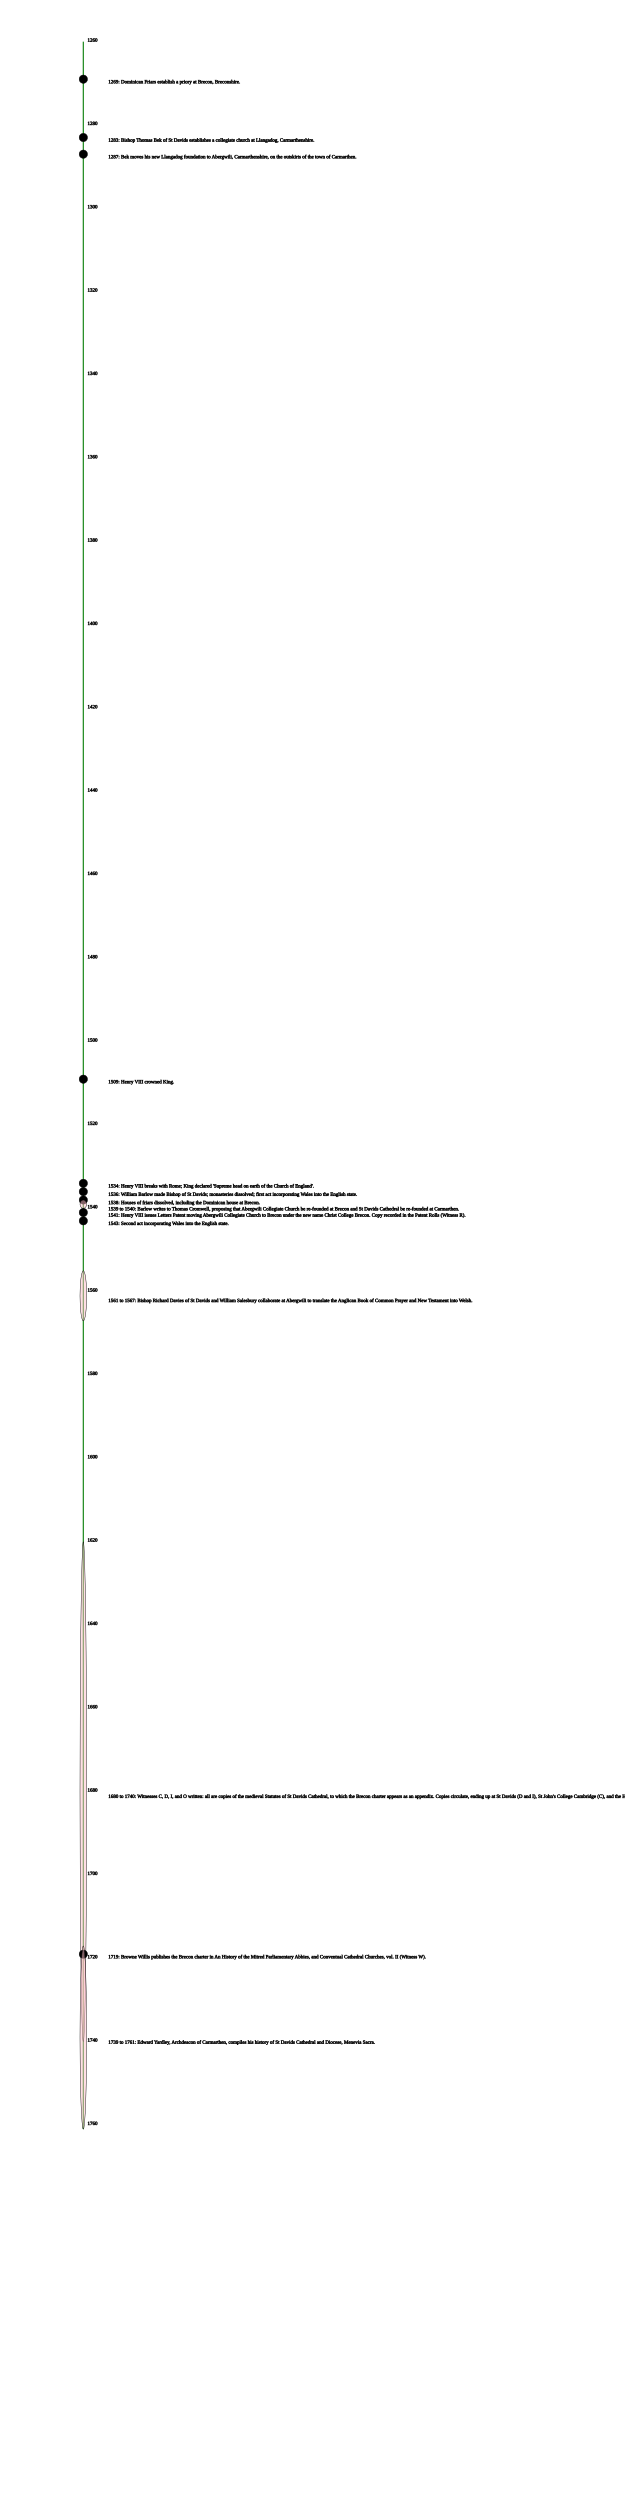
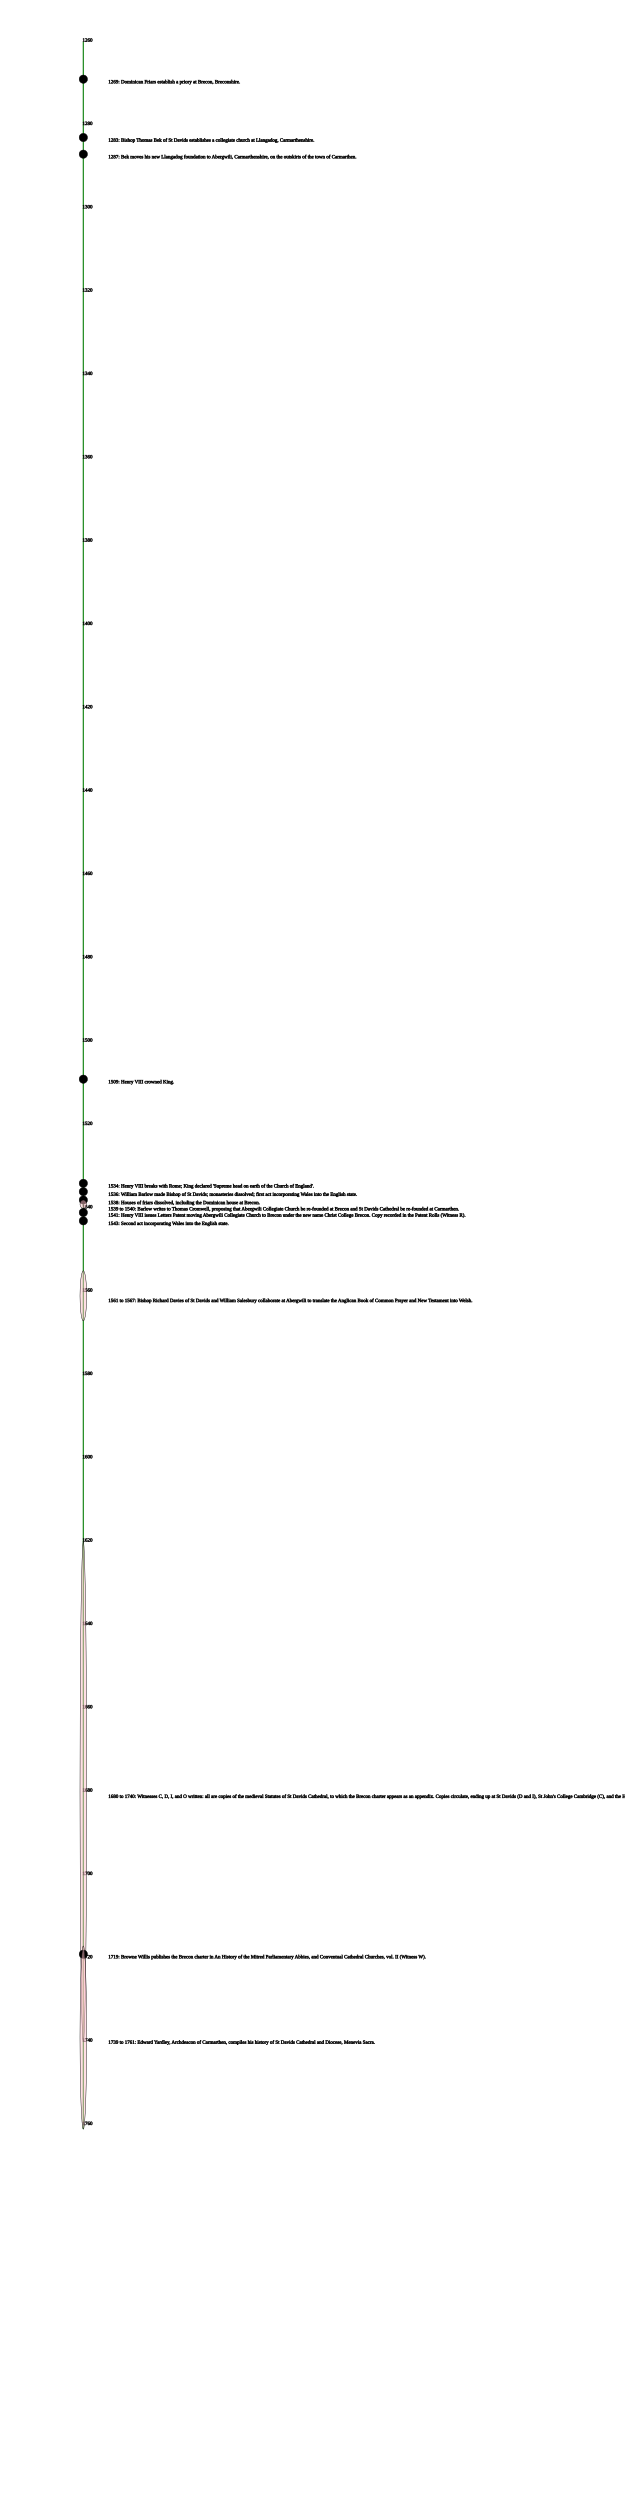
<svg xmlns="http://www.w3.org/2000/svg" width="1500" height="6000">
  <g transform="translate(200, 100)">
    <line x1="0" y1="0" x2="0" y2="5010" stroke="ForestGreen" stroke-width="3" />
-     <text x="10" y="0" text-align="center" stroke="black">1260</text>
-     <text x="10" y="200" text-align="center" stroke="black">1280</text>
-     <text x="10" y="400" text-align="center" stroke="black">1300</text>
-     <text x="10" y="600" text-align="center" stroke="black">1320</text>
-     <text x="10" y="800" text-align="center" stroke="black">1340</text>
-     <text x="10" y="1000" text-align="center" stroke="black">1360</text>
-     <text x="10" y="1200" text-align="center" stroke="black">1380</text>
-     <text x="10" y="1400" text-align="center" stroke="black">1400</text>
-     <text x="10" y="1600" text-align="center" stroke="black">1420</text>
-     <text x="10" y="1800" text-align="center" stroke="black">1440</text>
-     <text x="10" y="2000" text-align="center" stroke="black">1460</text>
-     <text x="10" y="2200" text-align="center" stroke="black">1480</text>
-     <text x="10" y="2400" text-align="center" stroke="black">1500</text>
-     <text x="10" y="2600" text-align="center" stroke="black">1520</text>
-     <text x="10" y="2800" text-align="center" stroke="black">1540</text>
-     <text x="10" y="3000" text-align="center" stroke="black">1560</text>
-     <text x="10" y="3200" text-align="center" stroke="black">1580</text>
-     <text x="10" y="3400" text-align="center" stroke="black">1600</text>
-     <text x="10" y="3600" text-align="center" stroke="black">1620</text>
-     <text x="10" y="3800" text-align="center" stroke="black">1640</text>
-     <text x="10" y="4000" text-align="center" stroke="black">1660</text>
-     <text x="10" y="4200" text-align="center" stroke="black">1680</text>
-     <text x="10" y="4400" text-align="center" stroke="black">1700</text>
-     <text x="10" y="4600" text-align="center" stroke="black">1720</text>
-     <text x="10" y="4800" text-align="center" stroke="black">1740</text>
-     <text x="10" y="5000" text-align="center" stroke="black">1760</text>
+     <text x="10" y="0" text-anchor="middle" stroke="black">1260</text>
+     <text x="10" y="200" text-anchor="middle" stroke="black">1280</text>
+     <text x="10" y="400" text-anchor="middle" stroke="black">1300</text>
+     <text x="10" y="600" text-anchor="middle" stroke="black">1320</text>
+     <text x="10" y="800" text-anchor="middle" stroke="black">1340</text>
+     <text x="10" y="1000" text-anchor="middle" stroke="black">1360</text>
+     <text x="10" y="1200" text-anchor="middle" stroke="black">1380</text>
+     <text x="10" y="1400" text-anchor="middle" stroke="black">1400</text>
+     <text x="10" y="1600" text-anchor="middle" stroke="black">1420</text>
+     <text x="10" y="1800" text-anchor="middle" stroke="black">1440</text>
+     <text x="10" y="2000" text-anchor="middle" stroke="black">1460</text>
+     <text x="10" y="2200" text-anchor="middle" stroke="black">1480</text>
+     <text x="10" y="2400" text-anchor="middle" stroke="black">1500</text>
+     <text x="10" y="2600" text-anchor="middle" stroke="black">1520</text>
+     <text x="10" y="2800" text-anchor="middle" stroke="black">1540</text>
+     <text x="10" y="3000" text-anchor="middle" stroke="black">1560</text>
+     <text x="10" y="3200" text-anchor="middle" stroke="black">1580</text>
+     <text x="10" y="3400" text-anchor="middle" stroke="black">1600</text>
+     <text x="10" y="3600" text-anchor="middle" stroke="black">1620</text>
+     <text x="10" y="3800" text-anchor="middle" stroke="black">1640</text>
+     <text x="10" y="4000" text-anchor="middle" stroke="black">1660</text>
+     <text x="10" y="4200" text-anchor="middle" stroke="black">1680</text>
+     <text x="10" y="4400" text-anchor="middle" stroke="black">1700</text>
+     <text x="10" y="4600" text-anchor="middle" stroke="black">1720</text>
+     <text x="10" y="4800" text-anchor="middle" stroke="black">1740</text>
+     <text x="10" y="5000" text-anchor="middle" stroke="black">1760</text>
    <circle r="10" cx="0" cy="90" stroke="black" id="t1269" />
    <text x="60" y="100" stroke="black" class="c-t1269">1269: Dominican Friars establish a priory at Brecon, Breconshire. </text>
    <circle r="10" cx="0" cy="230" stroke="black" id="t1283" />
    <text x="60" y="240" stroke="black" class="c-t1283">1283: Bishop Thomas Bek of St Davids establishes a collegiate church at Llangadog, Carmarthenshire.</text>
    <circle r="10" cx="0" cy="270" stroke="black" id="t1287" />
    <text x="60" y="280" stroke="black" class="c-t1287">1287: Bek moves his new Llangadog foundation to Abergwili, Carmarthenshire, on the outskirts of the town of Carmarthen.</text>
    <circle r="10" cx="0" cy="2490" stroke="black" id="t1509" />
    <text x="60" y="2500" stroke="black" class="c-t1509">1509: Henry VIII crowned King.</text>
    <circle r="10" cx="0" cy="2740" stroke="black" id="t1534" />
    <text x="60" y="2750" stroke="black" class="c-t1534">1534: Henry VIII breaks with Rome; King declared 'Supreme head on earth of the Church of England'.</text>
    <circle r="10" cx="0" cy="2760" stroke="black" id="t1536" />
    <text x="60" y="2770" stroke="black" class="c-t1536">1536: William Barlow made Bishop of St Davids; monasteries dissolved; first act incorporating Wales into the English state.</text>
    <circle r="10" cx="0" cy="2780" stroke="black" id="t1538" />
    <text x="60" y="2790" stroke="black" class="c-t1538">1538: Houses of friars dissolved, including the Dominican house at Brecon.</text>
    <ellipse rx="8" ry="10" cx="0" cy="2790" stroke="black" fill="pink" fill-opacity="0.5" id="t1539" />
    <text x="60" y="2805" stroke="black" class="c-t1539">1539 to 1540: Barlow writes to Thomas Cromwell, proposing that Abergwili Collegiate Church be re-founded at Brecon and St Davids Cathedral be re-founded at Carmarthen.</text>
    <circle r="10" cx="0" cy="2810" stroke="black" id="t1541" />
    <text x="60" y="2820" stroke="black" class="c-t1541">1541: Henry VIII issues Letters Patent moving Abergwili Collegiate Church to Brecon under the new name Christ College Brecon. Copy recorded in the Patent Rolls (Witness R).</text>
    <circle r="10" cx="0" cy="2830" stroke="black" id="t1543" />
    <text x="60" y="2840" stroke="black" class="c-t1543">1543: Second act incorporating Wales into the English state.</text>
    <ellipse rx="8" ry="60" cx="0" cy="3010" stroke="black" fill="pink" fill-opacity="0.5" id="t1561" />
    <text x="60" y="3025" stroke="black" class="c-t1561">1561 to 1567:  Bishop Richard Davies of St Davids and William Salesbury collaborate at Abergwili to translate the Anglican Book of Common Prayer and New Testament into Welsh.</text>
    <ellipse rx="8" ry="600" cx="0" cy="4200" stroke="black" fill="pink" fill-opacity="0.5" id="t1680" />
    <text x="60" y="4215" stroke="black" class="c-t1680">1680 to 1740:  Witnesses C, D, I, and O written: all are copies of the medieval Statutes of St Davids Cathedral, to which the Brecon charter appears as an appendix. Copies circulate, ending up at St Davids (D and I), St John's College Cambridge (C), and the Harley Collection (O).</text>
    <circle r="10" cx="0" cy="4590" stroke="black" id="t1719" />
    <text x="60" y="4600" stroke="black" class="c-t1719">1719: Browne Willis publishes the Brecon charter in An History of the Mitred Parliamentary Abbies, and Conventual Cathedral Churches, vol. II (Witness W).</text>
    <ellipse rx="8" ry="220" cx="0" cy="4790" stroke="black" fill="pink" fill-opacity="0.5" id="t1739" />
    <text x="60" y="4805" stroke="black" class="c-t1739">1739 to 1761:  Edward Yardley, Archdeacon of Carmarthen, compiles his history of St Davids Cathedral and Diocese, Menevia Sacra.</text>
  </g>
</svg>
